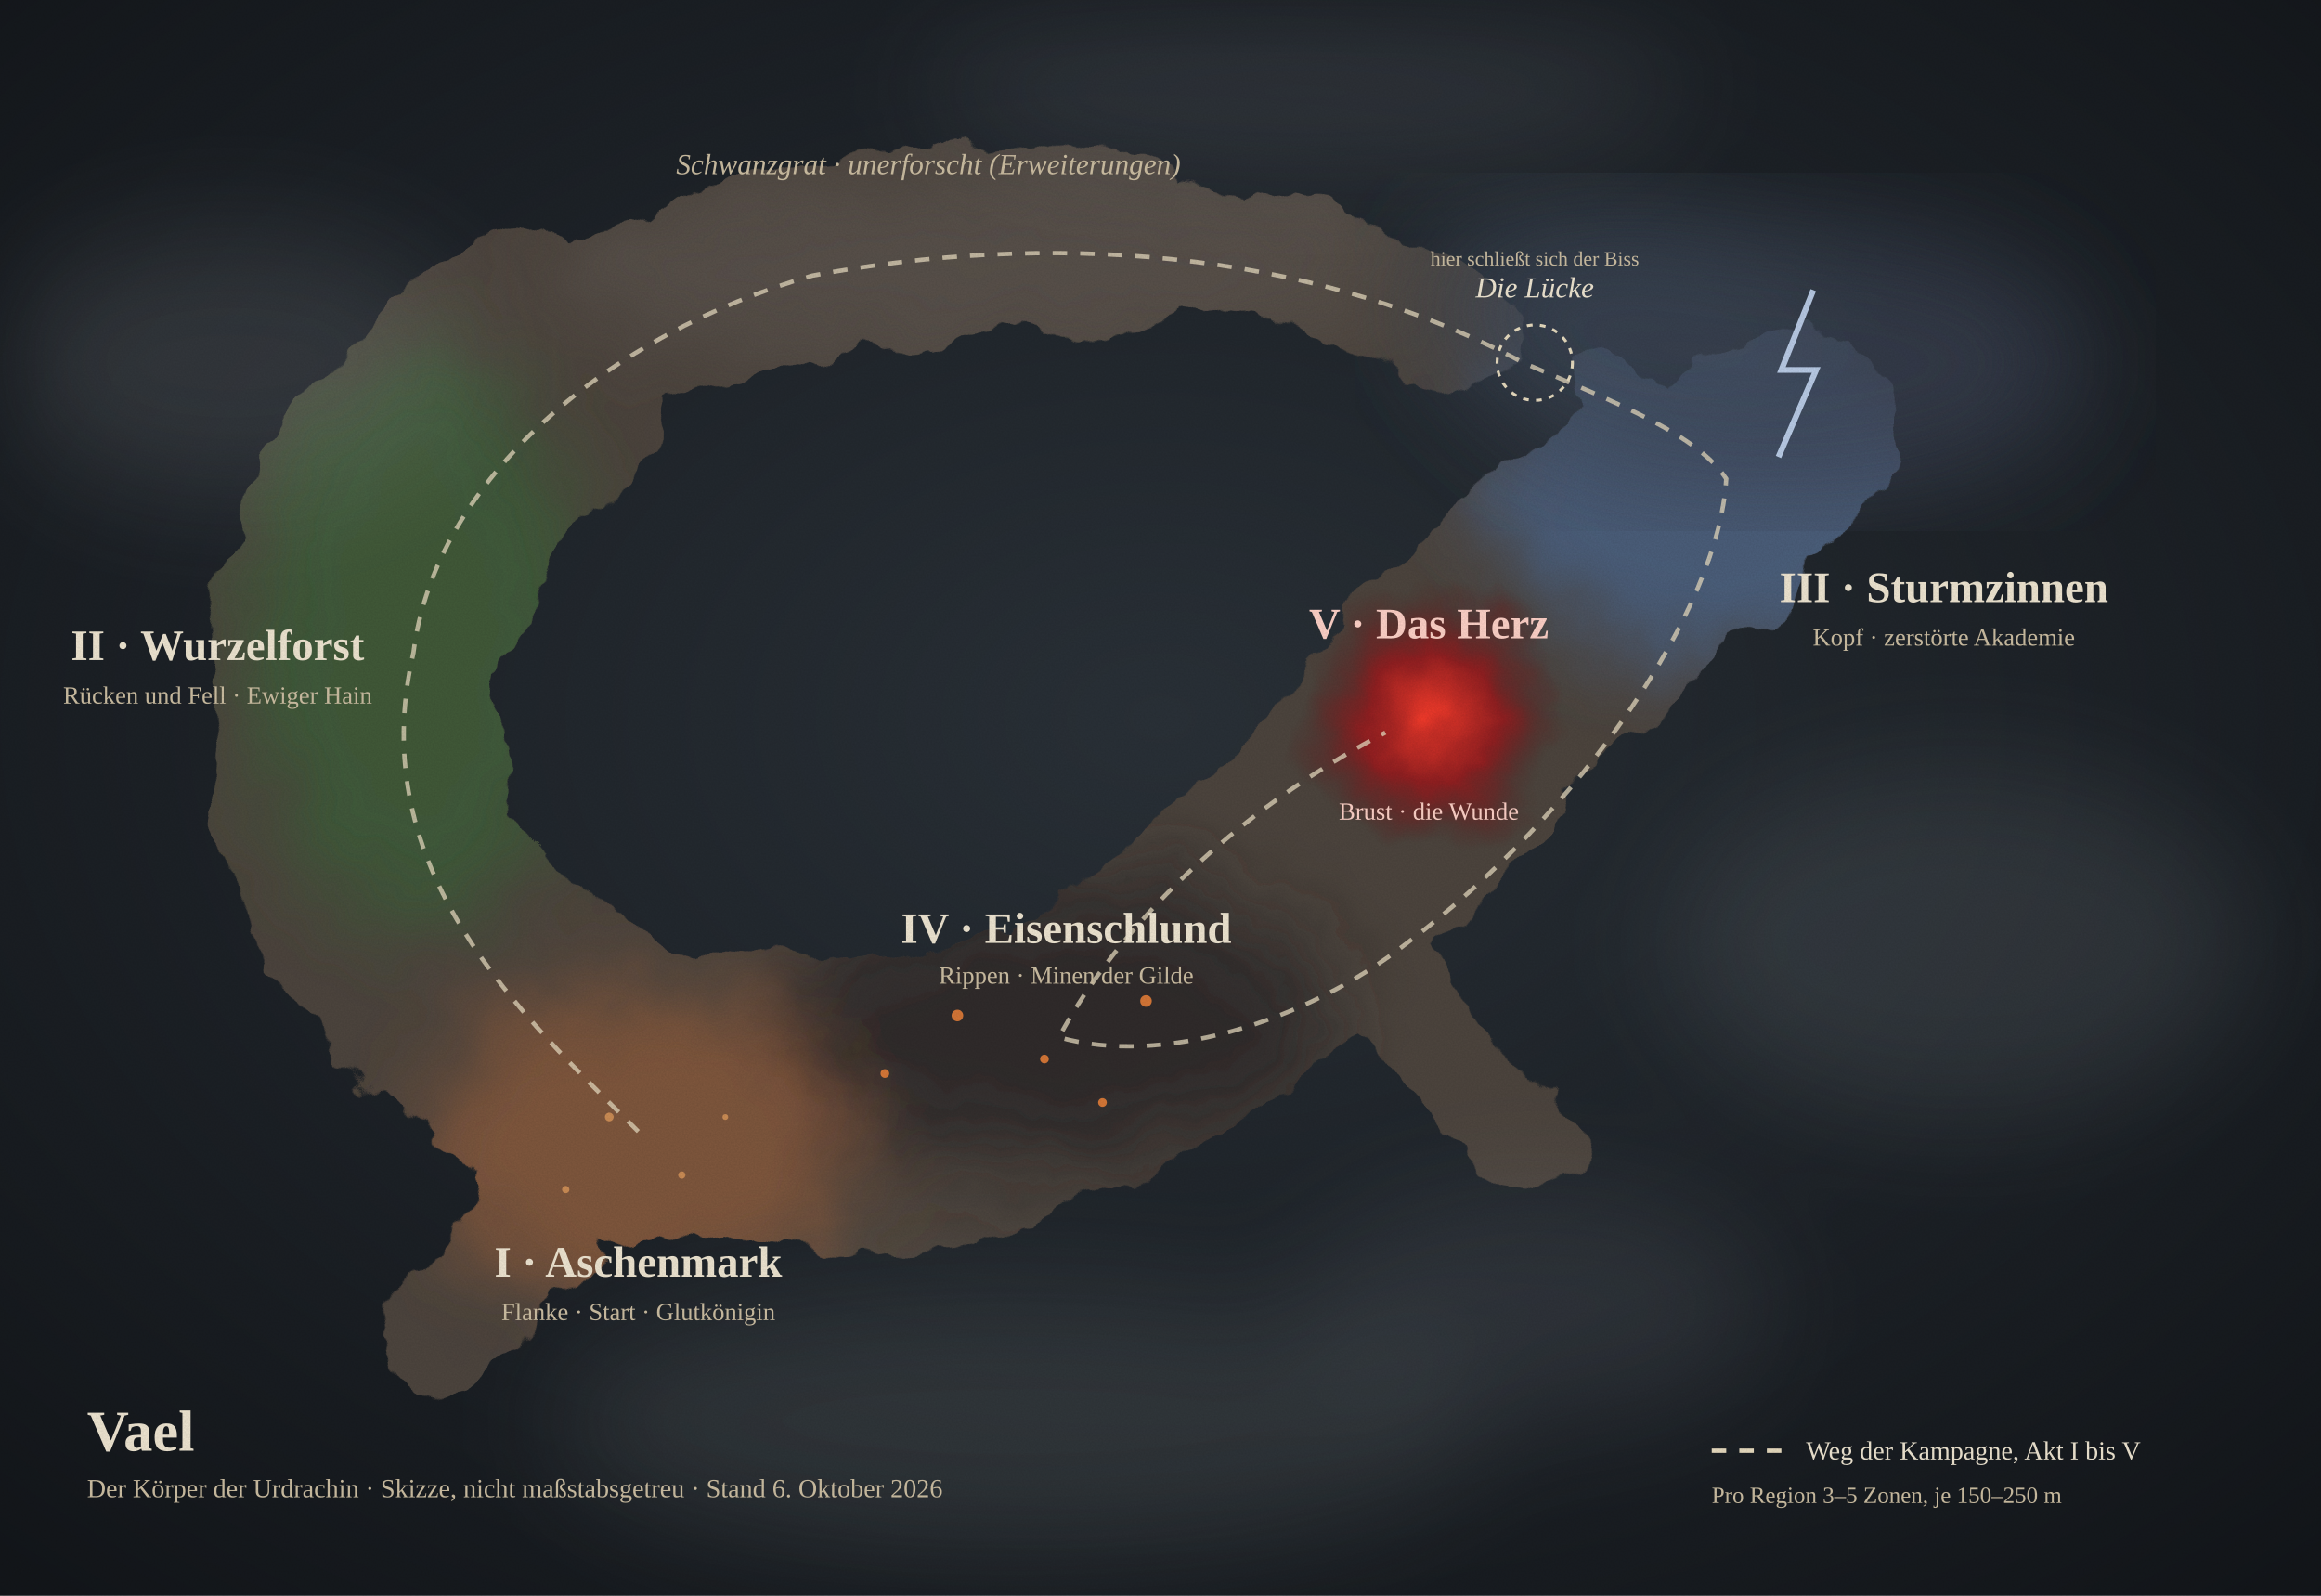
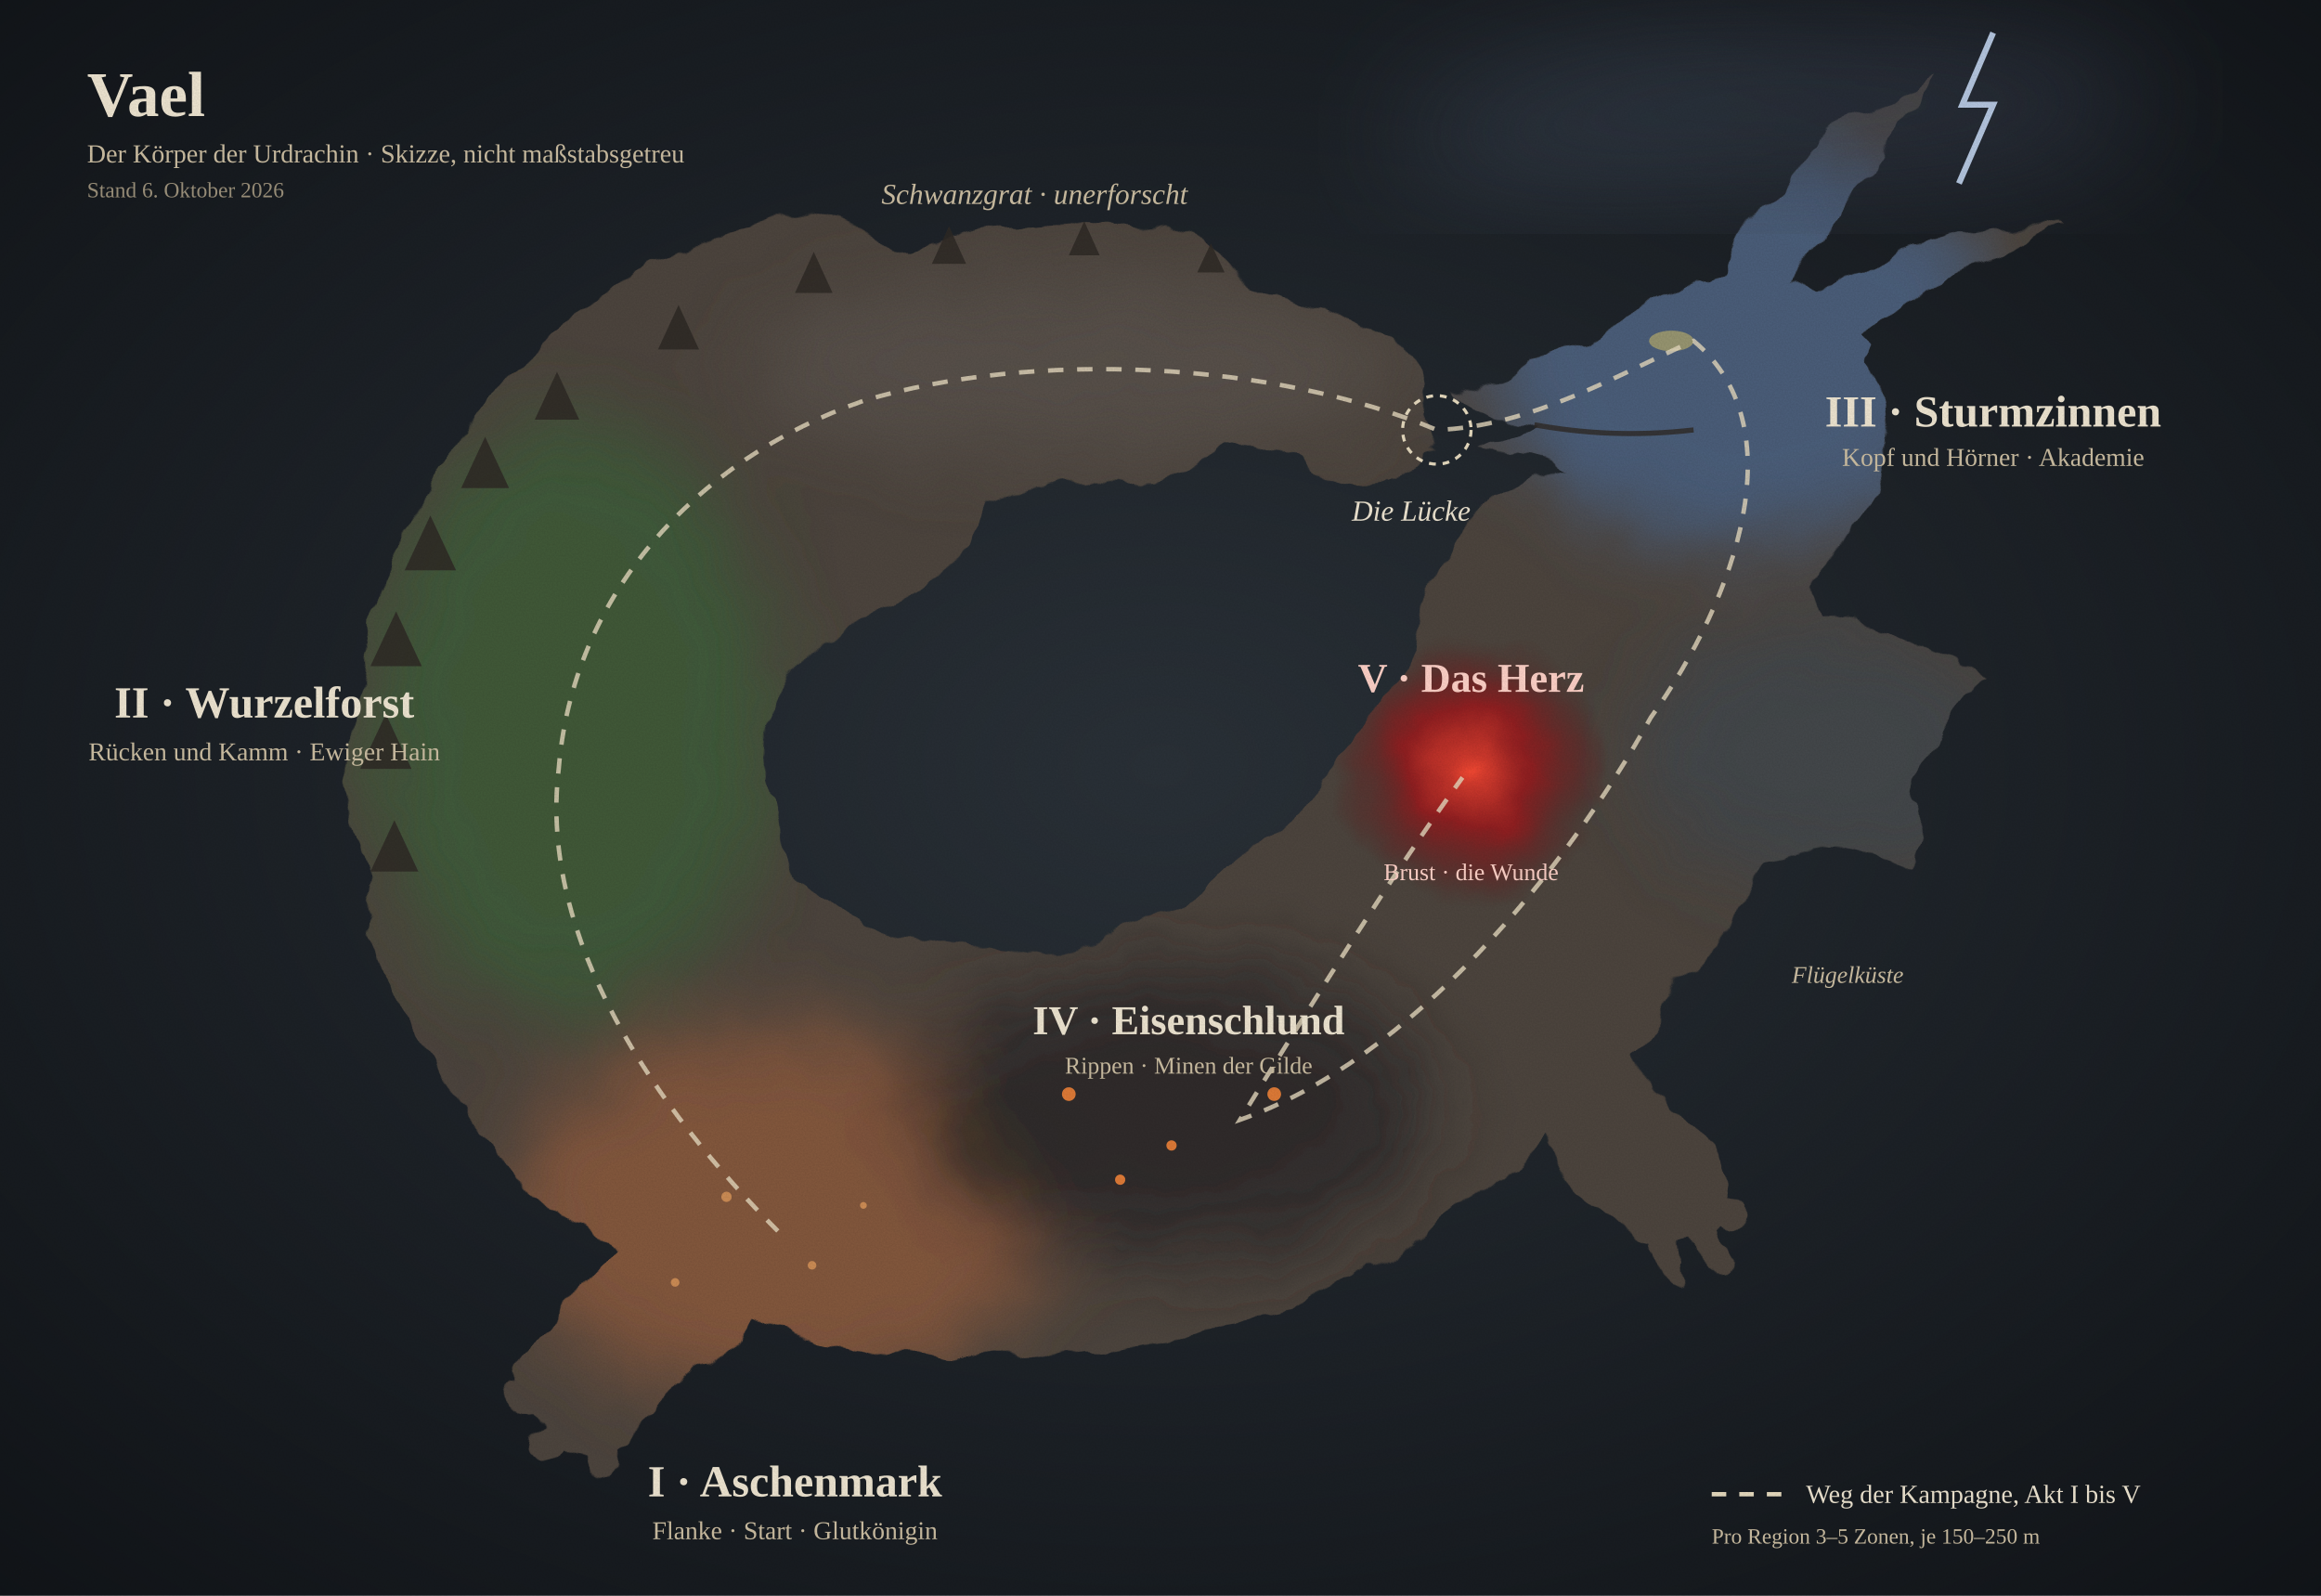
<svg xmlns="http://www.w3.org/2000/svg" width="1600" height="1100" viewBox="0 0 1600 1100">
  <defs>
-     <radialGradient id="sea" cx="50%" cy="45%" r="75%">
+     <radialGradient id="sea" cx="50%" cy="48%" r="75%">
      <stop offset="0" stop-color="#2a3138" />
-       <stop offset="1" stop-color="#121519" />
+       <stop offset="1" stop-color="#101317" />
    </radialGradient>
    <radialGradient id="heart" cx="50%" cy="50%" r="50%">
-       <stop offset="0" stop-color="#ff3b2a" stop-opacity="0.95" />
+       <stop offset="0" stop-color="#ff4a33" stop-opacity="0.95" />
      <stop offset="0.45" stop-color="#a3161a" stop-opacity="0.8" />
      <stop offset="1" stop-color="#5a0d10" stop-opacity="0" />
    </radialGradient>
    <filter id="coast" x="-10%" y="-10%" width="120%" height="120%">
-       <feTurbulence type="fractalNoise" baseFrequency="0.018" numOctaves="4" seed="7" result="n" />
-       <feDisplacementMap in="SourceGraphic" in2="n" scale="38" xChannelSelector="R" yChannelSelector="G" />
+       <feTurbulence type="fractalNoise" baseFrequency="0.022" numOctaves="4" seed="11" result="n" />
+       <feDisplacementMap in="SourceGraphic" in2="n" scale="22" xChannelSelector="R" yChannelSelector="G" />
    </filter>
    <filter id="soft">
-       <feGaussianBlur stdDeviation="28" />
+       <feGaussianBlur stdDeviation="22" />
    </filter>
    <filter id="fog">
-       <feGaussianBlur stdDeviation="40" />
+       <feGaussianBlur stdDeviation="36" />
    </filter>
    <filter id="grain">
      <feTurbulence type="fractalNoise" baseFrequency="0.9" numOctaves="2" seed="3" />
      <feColorMatrix values="0 0 0 0 0  0 0 0 0 0  0 0 0 0 0  0 0 0 0.10 0" />
    </filter>
    <g id="body">
-       <path d="M1150 360 C1050 420 980 520 900 600 C820 700 700 760 560 760 C420 760 300 700 260 580 C220 460 260 330 360 260" fill="none" stroke="currentColor" stroke-width="200" stroke-linecap="round" />
-       <path d="M360 260 C460 190 620 160 760 165" fill="none" stroke="currentColor" stroke-width="130" stroke-linecap="round" />
-       <path d="M760 165 C880 170 960 195 1010 235" fill="none" stroke="currentColor" stroke-width="80" stroke-linecap="round" />
-       <ellipse cx="1205" cy="315" rx="115" ry="80" transform="rotate(-25 1205 315)" fill="currentColor" />
-       <path d="M1130 270 L1098 262 L1120 300 Z" fill="currentColor" stroke="currentColor" stroke-width="40" stroke-linejoin="round" />
-       <path d="M930 640 C980 700 1010 760 1060 790" fill="none" stroke="currentColor" stroke-width="70" stroke-linecap="round" />
-       <path d="M380 780 C380 840 350 890 300 920" fill="none" stroke="currentColor" stroke-width="80" stroke-linecap="round" />
+       <path d="M1080 440 C1060 520 1015 580 935 645 C855 720 725 745 625 712 C525 680 462 600 462 500 C462 400 522 330 602 298" fill="none" stroke="currentColor" stroke-width="240" stroke-linecap="round" />
+       <path d="M602 298 C672 268 742 252 802 256" fill="none" stroke="currentColor" stroke-width="150" stroke-linecap="round" />
+       <path d="M802 256 C858 260 896 270 924 288" fill="none" stroke="currentColor" stroke-width="90" stroke-linecap="round" />
+       <path d="M924 288 C936 296 944 302 950 308" fill="none" stroke="currentColor" stroke-width="44" stroke-linecap="round" />
+       <path d="M940 290 L972 318 L944 330 L930 312 Z" fill="currentColor" />
+       <path d="M1175 300 C1160 350 1110 390 1080 440" fill="none" stroke="currentColor" stroke-width="125" stroke-linecap="round" />
+       <path d="M985 282 L1030 262 L1070 248 L1095 230 L1120 214 L1165 206 L1205 222 L1232 255 L1218 292 L1182 318 L1130 334 L1080 332 L1036 320 L1000 312 L1032 299 Z" fill="currentColor" />
+       <path d="M1140 214 C1170 160 1210 120 1265 95 C1235 135 1205 180 1180 222 Z" fill="currentColor" />
+       <path d="M1195 224 C1245 192 1290 180 1340 185 C1295 200 1255 222 1222 250 Z" fill="currentColor" />
+       <path d="M1100 430 C1180 400 1260 410 1300 450 C1270 470 1250 510 1250 560 C1215 535 1170 545 1130 575 C1135 530 1120 480 1100 430 Z" fill="currentColor" />
+       <path d="M990 610 C1040 660 1070 710 1110 745" fill="none" stroke="currentColor" stroke-width="70" stroke-linecap="round" />
+       <path d="M1105 742 L1150 760 M1105 742 L1140 785 M1105 742 L1112 795" fill="none" stroke="currentColor" stroke-width="16" stroke-linecap="round" />
+       <path d="M560 740 C545 790 520 830 480 860" fill="none" stroke="currentColor" stroke-width="80" stroke-linecap="round" />
+       <path d="M485 858 L440 870 M485 858 L452 895 M485 858 L490 902" fill="none" stroke="currentColor" stroke-width="18" stroke-linecap="round" />
    </g>
    <mask id="landmask">
-       <rect width="1600" height="1100" fill="black" />
+       <rect x="-500" y="-500" width="2600" height="2100" fill="black" />
      <use href="#body" style="color:white" />
    </mask>
  </defs>
  <rect width="1600" height="1100" fill="url(#sea)" />
-   <g filter="url(#coast)">
-     <use href="#body" style="color:#4d453e" />
-     <g mask="url(#landmask)">
-       <g filter="url(#soft)">
-         <ellipse cx="440" cy="790" rx="150" ry="110" fill="#8a5a3c" opacity="0.85" />
-         <ellipse cx="285" cy="440" rx="120" ry="200" fill="#3f5a3a" opacity="0.95" />
-         <ellipse cx="1190" cy="330" rx="170" ry="130" fill="#4b5f7d" opacity="0.95" />
-         <ellipse cx="730" cy="705" rx="190" ry="100" fill="#2f2c2b" opacity="0.95" />
-         <ellipse cx="680" cy="185" rx="300" ry="70" fill="#5b5550" opacity="0.7" />
+   <g transform="translate(-160 -60) scale(1.18)">
+     <g filter="url(#coast)">
+       <use href="#body" style="color:#4d453e" />
+       <g mask="url(#landmask)">
+         <g filter="url(#soft)">
+           <ellipse cx="590" cy="760" rx="160" ry="110" fill="#8a5a3c" opacity="0.9" />
+           <ellipse cx="470" cy="470" rx="120" ry="175" fill="#3f5a3a" opacity="0.95" />
+           <ellipse cx="1150" cy="250" rx="150" ry="120" fill="#4b5f7d" opacity="0.95" />
+           <ellipse cx="820" cy="700" rx="150" ry="85" fill="#2f2c2b" opacity="0.95" />
+           <ellipse cx="760" cy="265" rx="190" ry="55" fill="#5b5550" opacity="0.7" />
+           <ellipse cx="1200" cy="490" rx="110" ry="80" fill="#3c4654" opacity="0.6" />
+         </g>
+         <circle cx="995" cy="500" r="80" fill="url(#heart)" />
      </g>
-       <circle cx="985" cy="495" r="95" fill="url(#heart)" />
+     </g>
+     <g fill="#2e2925" opacity="0.85">
+       <path d="M352 560 l14 -30 l14 30 Z" />
+       <path d="M346 500 l15 -32 l15 32 Z" />
+       <path d="M352 440 l15 -32 l15 32 Z" />
+       <path d="M372 384 l15 -32 l15 32 Z" />
+       <path d="M405 336 l14 -30 l14 30 Z" />
+       <path d="M448 296 l13 -28 l13 28 Z" />
+       <path d="M520 255 l12 -26 l12 26 Z" />
+       <path d="M600 222 l11 -24 l11 24 Z" />
+       <path d="M680 205 l10 -22 l10 22 Z" />
+       <path d="M760 200 l9 -20 l9 20 Z" />
+       <path d="M835 210 l8 -17 l8 17 Z" />
+     </g>
+     <path d="M1032 299 C1060 304 1090 306 1125 302" fill="none" stroke="#2e2925" stroke-width="3" opacity="0.8" />
+     <ellipse cx="1112" cy="250" rx="13" ry="6" fill="#d7c46a" opacity="0.55" />
+     <g fill="#ff8a3a" opacity="0.85">
+       <circle cx="760" cy="690" r="4" />
+       <circle cx="820" cy="720" r="3" />
+       <circle cx="880" cy="690" r="4" />
+       <circle cx="790" cy="740" r="3" />
+     </g>
+     <g fill="#ffb066" opacity="0.6">
+       <circle cx="560" cy="750" r="3" />
+       <circle cx="610" cy="790" r="2.5" />
+       <circle cx="640" cy="755" r="2" />
+       <circle cx="530" cy="800" r="2.5" />
+     </g>
+     <g filter="url(#fog)" opacity="0.45">
+       <ellipse cx="1200" cy="110" rx="190" ry="60" fill="#3a4352" />
+       <ellipse cx="1070" cy="130" rx="120" ry="45" fill="#414b5c" />
+     </g>
+     <path d="M1300 70 L1282 112 L1300 112 L1280 158" fill="none" stroke="#cfe3ff" stroke-width="3.5" opacity="0.85" />
+     <path d="M590 770 C520 700 450 600 462 500 C470 400 540 320 640 285 C740 255 880 262 975 302 C1030 300 1080 270 1125 250 C1185 300 1150 400 1100 470 C1050 560 960 670 860 705 C900 640 950 560 990 505" fill="none" stroke="#e8dcc0" stroke-width="2.6" stroke-dasharray="9 8" opacity="0.8" />
+     <circle cx="975" cy="302" r="20" fill="none" stroke="#e8dcc0" stroke-width="1.8" stroke-dasharray="4 4" />
+     <g font-family="Georgia, 'Times New Roman', serif" fill="#efe6d2" text-anchor="middle">
+       <text x="600" y="925" font-size="26" font-weight="bold">I · Aschenmark</text>
+       <text x="600" y="950" font-size="15" fill="#cdbfa3">Flanke · Start · Glutkönigin</text>
+       <text x="290" y="470" font-size="26" font-weight="bold">II · Wurzelforst</text>
+       <text x="290" y="495" font-size="15" fill="#cdbfa3">Rücken und Kamm · Ewiger Hain</text>
+       <text x="1300" y="300" font-size="26" font-weight="bold">III · Sturmzinnen</text>
+       <text x="1300" y="323" font-size="15" fill="#cdbfa3">Kopf und Hörner · Akademie</text>
+       <text x="830" y="655" font-size="24" font-weight="bold">IV · Eisenschlund</text>
+       <text x="830" y="678" font-size="14" fill="#cdbfa3">Rippen · Minen der Gilde</text>
+       <text x="995" y="455" font-size="24" font-weight="bold" fill="#ffd2c8">V · Das Herz</text>
+       <text x="995" y="565" font-size="14" fill="#ffd2c8">Brust · die Wunde</text>
+       <text x="960" y="355" font-size="17" font-style="italic">Die Lücke</text>
+       <text x="1215" y="625" font-size="14" font-style="italic" fill="#cdbfa3">Flügelküste</text>
+       <text x="740" y="170" font-size="17" font-style="italic" fill="#cdbfa3">Schwanzgrat · unerforscht</text>
    </g>
  </g>
-   <g fill="#ff8a3a" opacity="0.8">
-     <circle cx="660" cy="700" r="4" />
-     <circle cx="720" cy="730" r="3" />
-     <circle cx="790" cy="690" r="4" />
-     <circle cx="610" cy="740" r="3" />
-     <circle cx="760" cy="760" r="3" />
-   </g>
-   <g fill="#ffb066" opacity="0.6">
-     <circle cx="420" cy="770" r="3" />
-     <circle cx="470" cy="810" r="2.5" />
-     <circle cx="500" cy="770" r="2" />
-     <circle cx="390" cy="820" r="2.5" />
-   </g>
-   <g filter="url(#fog)" opacity="0.75">
-     <ellipse cx="1230" cy="250" rx="210" ry="95" fill="#3a4352" />
-     <ellipse cx="1120" cy="210" rx="140" ry="70" fill="#414b5c" />
-   </g>
-   <path d="M1250 200 L1228 255 L1252 255 L1226 315" fill="none" stroke="#cfe3ff" stroke-width="4" opacity="0.85" />
-   <g filter="url(#fog)" fill="#9aa3a8">
-     <ellipse cx="160" cy="250" rx="160" ry="90" opacity="0.18" />
-     <ellipse cx="1350" cy="650" rx="200" ry="120" opacity="0.15" />
-     <ellipse cx="700" cy="980" rx="320" ry="90" opacity="0.16" />
-     <ellipse cx="900" cy="60" rx="260" ry="60" opacity="0.14" />
-     <ellipse cx="1060" cy="900" rx="160" ry="80" opacity="0.14" />
-   </g>
-   <path d="M440 780 C360 700 250 600 285 450 C300 330 420 230 560 190 C720 160 900 170 1050 250 C1120 280 1170 300 1190 330 C1185 420 1090 560 970 650 C900 705 800 735 730 715 C770 640 850 560 955 505" fill="none" stroke="#e8dcc0" stroke-width="3" stroke-dasharray="10 9" opacity="0.75" />
-   <circle cx="1058" cy="250" r="26" fill="none" stroke="#e8dcc0" stroke-width="2" stroke-dasharray="4 5" />
-   <g font-family="Georgia, 'Times New Roman', serif" fill="#efe6d2" text-anchor="middle">
-     <text x="440" y="880" font-size="30" font-weight="bold">I · Aschenmark</text>
-     <text x="440" y="910" font-size="17" fill="#cdbfa3">Flanke · Start · Glutkönigin</text>
-     <text x="150" y="455" font-size="30" font-weight="bold">II · Wurzelforst</text>
-     <text x="150" y="485" font-size="17" fill="#cdbfa3">Rücken und Fell · Ewiger Hain</text>
-     <text x="1340" y="415" font-size="30" font-weight="bold">III · Sturmzinnen</text>
-     <text x="1340" y="445" font-size="17" fill="#cdbfa3">Kopf · zerstörte Akademie</text>
-     <text x="735" y="650" font-size="30" font-weight="bold">IV · Eisenschlund</text>
-     <text x="735" y="678" font-size="17" fill="#cdbfa3">Rippen · Minen der Gilde</text>
-     <text x="985" y="440" font-size="30" font-weight="bold" fill="#ffd2c8">V · Das Herz</text>
-     <text x="985" y="565" font-size="17" fill="#ffd2c8">Brust · die Wunde</text>
-     <text x="1058" y="205" font-size="20" font-style="italic">Die Lücke</text>
-     <text x="1058" y="183" font-size="14" fill="#cdbfa3">hier schließt sich der Biss</text>
-     <text x="640" y="120" font-size="20" font-style="italic" fill="#cdbfa3">Schwanzgrat · unerforscht (Erweiterungen)</text>
-   </g>
  <g font-family="Georgia, 'Times New Roman', serif" fill="#efe6d2">
-     <text x="60" y="1000" font-size="40" font-weight="bold">Vael</text>
-     <text x="60" y="1032" font-size="18" fill="#cdbfa3">Der Körper der Urdrachin · Skizze, nicht maßstabsgetreu · Stand 6. Oktober 2026</text>
-     <line x1="1180" y1="1000" x2="1230" y2="1000" stroke="#e8dcc0" stroke-width="3" stroke-dasharray="10 9" />
-     <text x="1245" y="1006" font-size="18">Weg der Kampagne, Akt I bis V</text>
-     <text x="1180" y="1036" font-size="16" fill="#cdbfa3">Pro Region 3–5 Zonen, je 150–250 m</text>
+     <text x="60" y="80" font-size="44" font-weight="bold">Vael</text>
+     <text x="60" y="112" font-size="18" fill="#cdbfa3">Der Körper der Urdrachin · Skizze, nicht maßstabsgetreu</text>
+     <text x="60" y="136" font-size="15" fill="#9d927c">Stand 6. Oktober 2026</text>
+     <line x1="1180" y1="1030" x2="1230" y2="1030" stroke="#e8dcc0" stroke-width="3" stroke-dasharray="10 9" />
+     <text x="1245" y="1036" font-size="18">Weg der Kampagne, Akt I bis V</text>
+     <text x="1180" y="1064" font-size="15" fill="#cdbfa3">Pro Region 3–5 Zonen, je 150–250 m</text>
  </g>
  <rect width="1600" height="1100" filter="url(#grain)" />
</svg>
